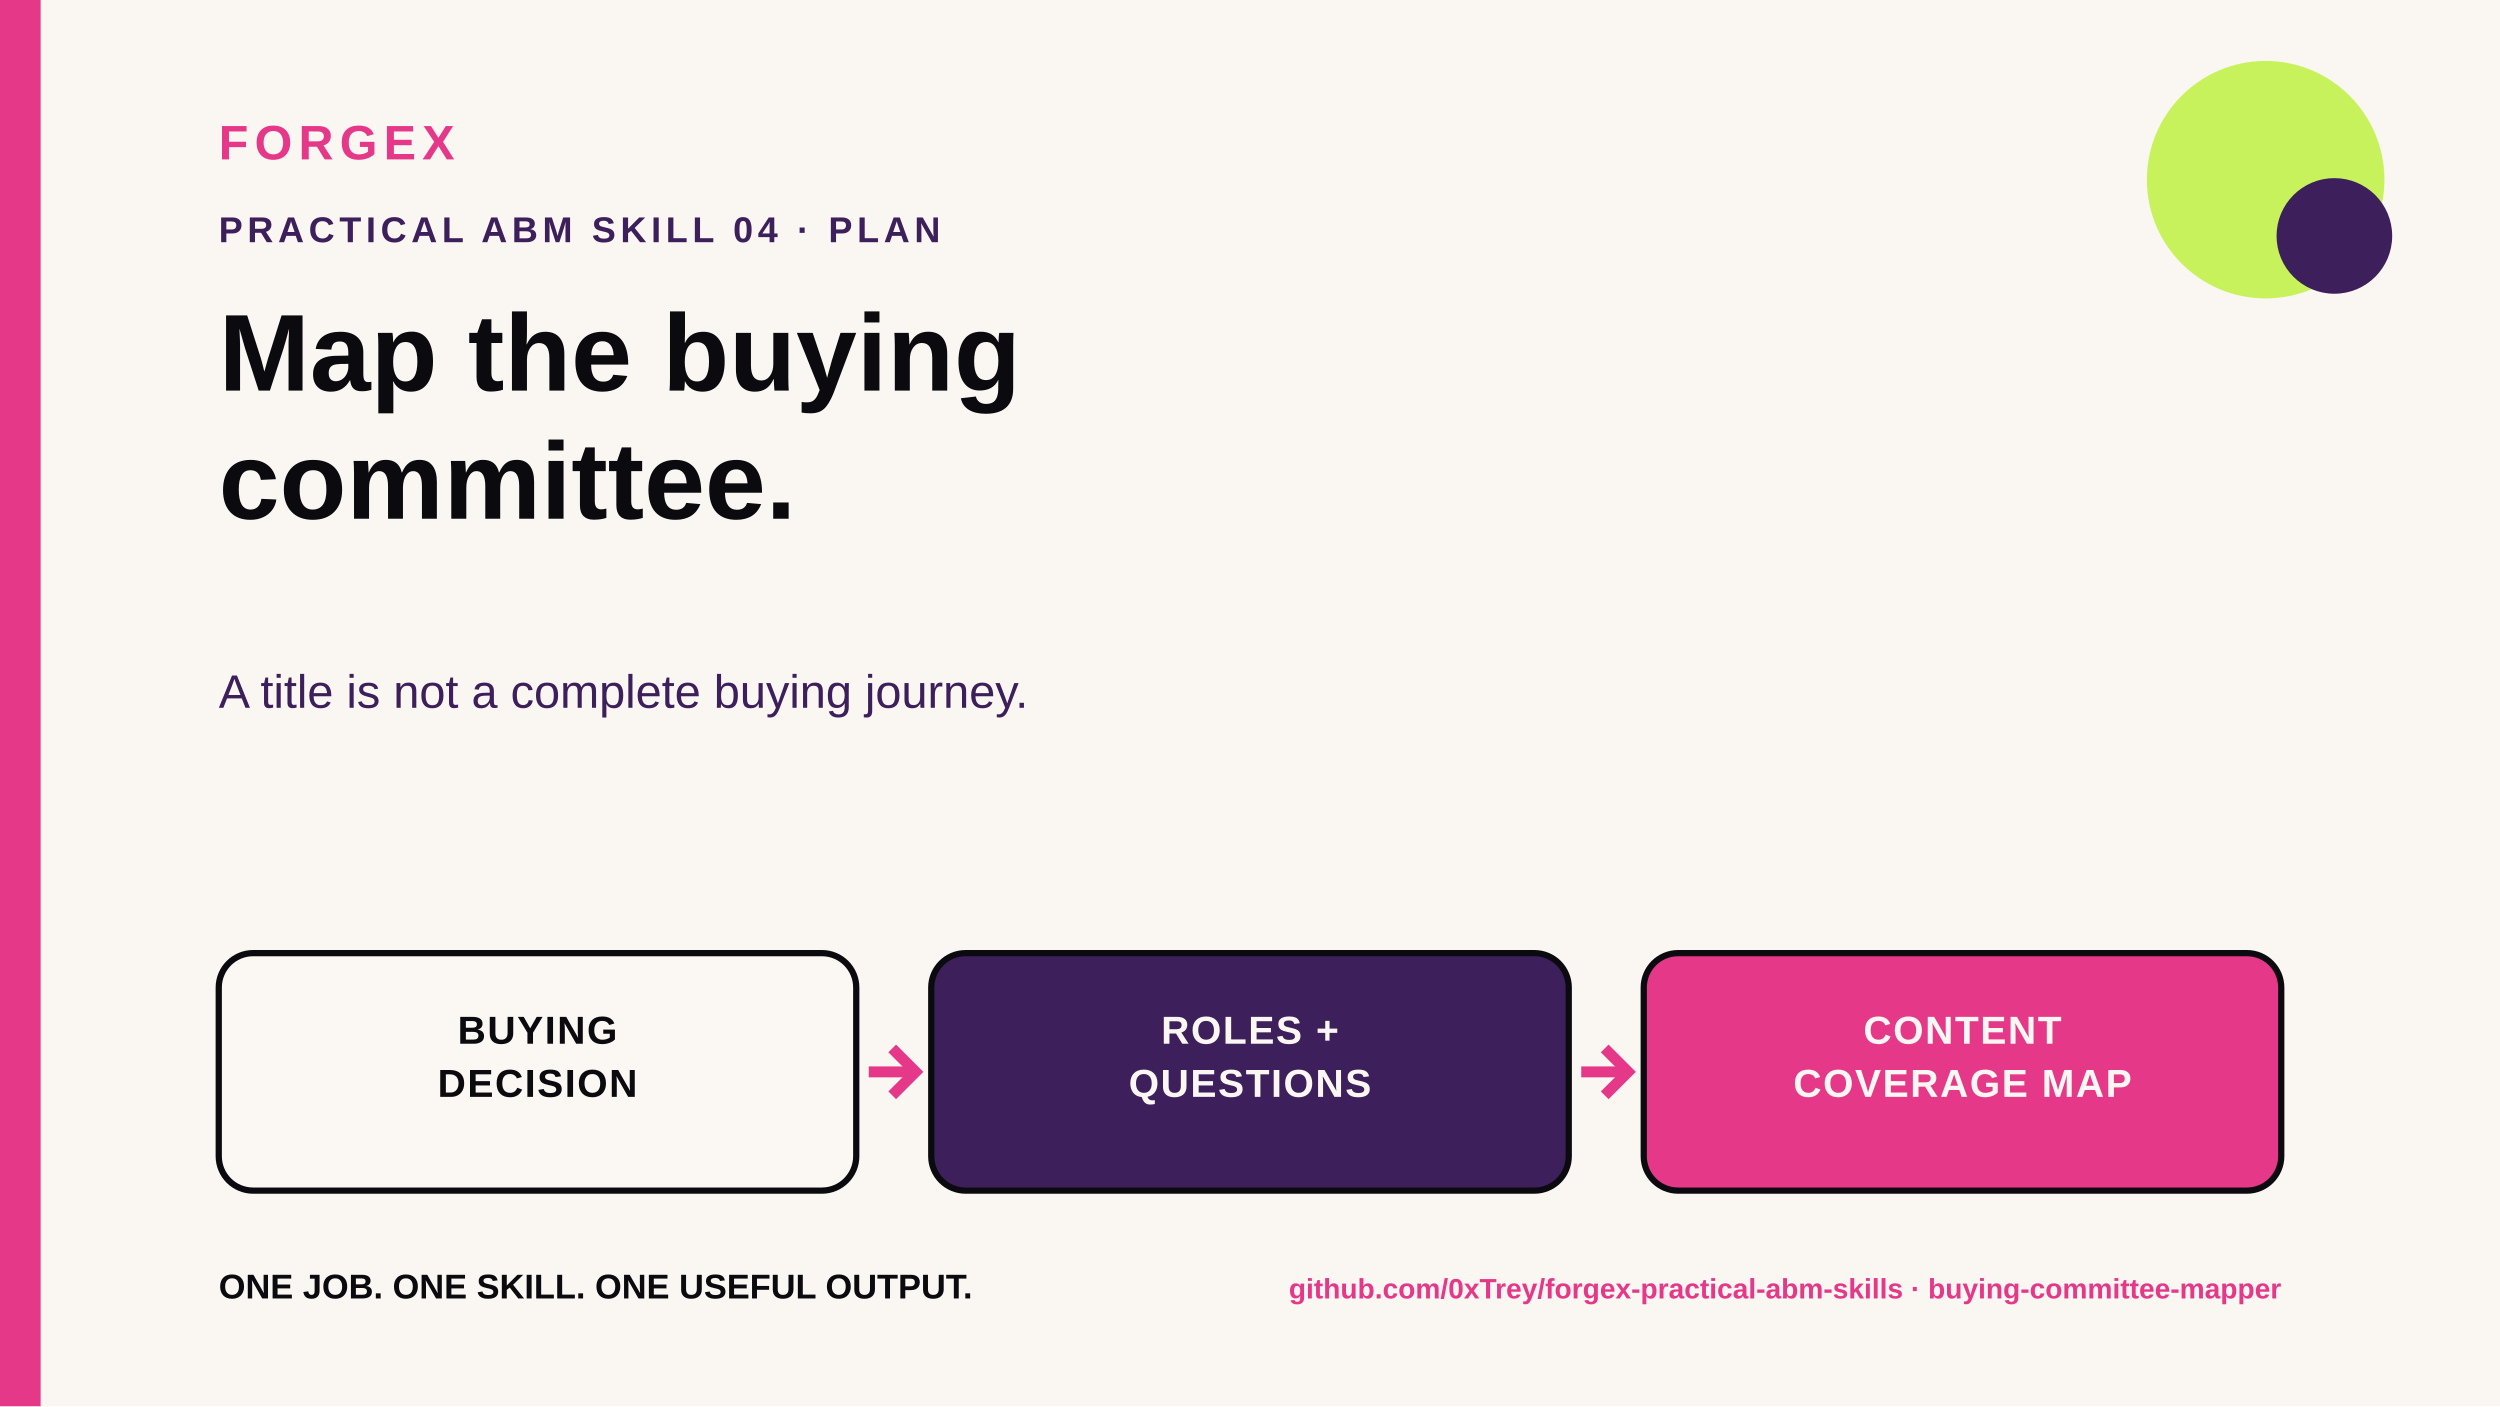
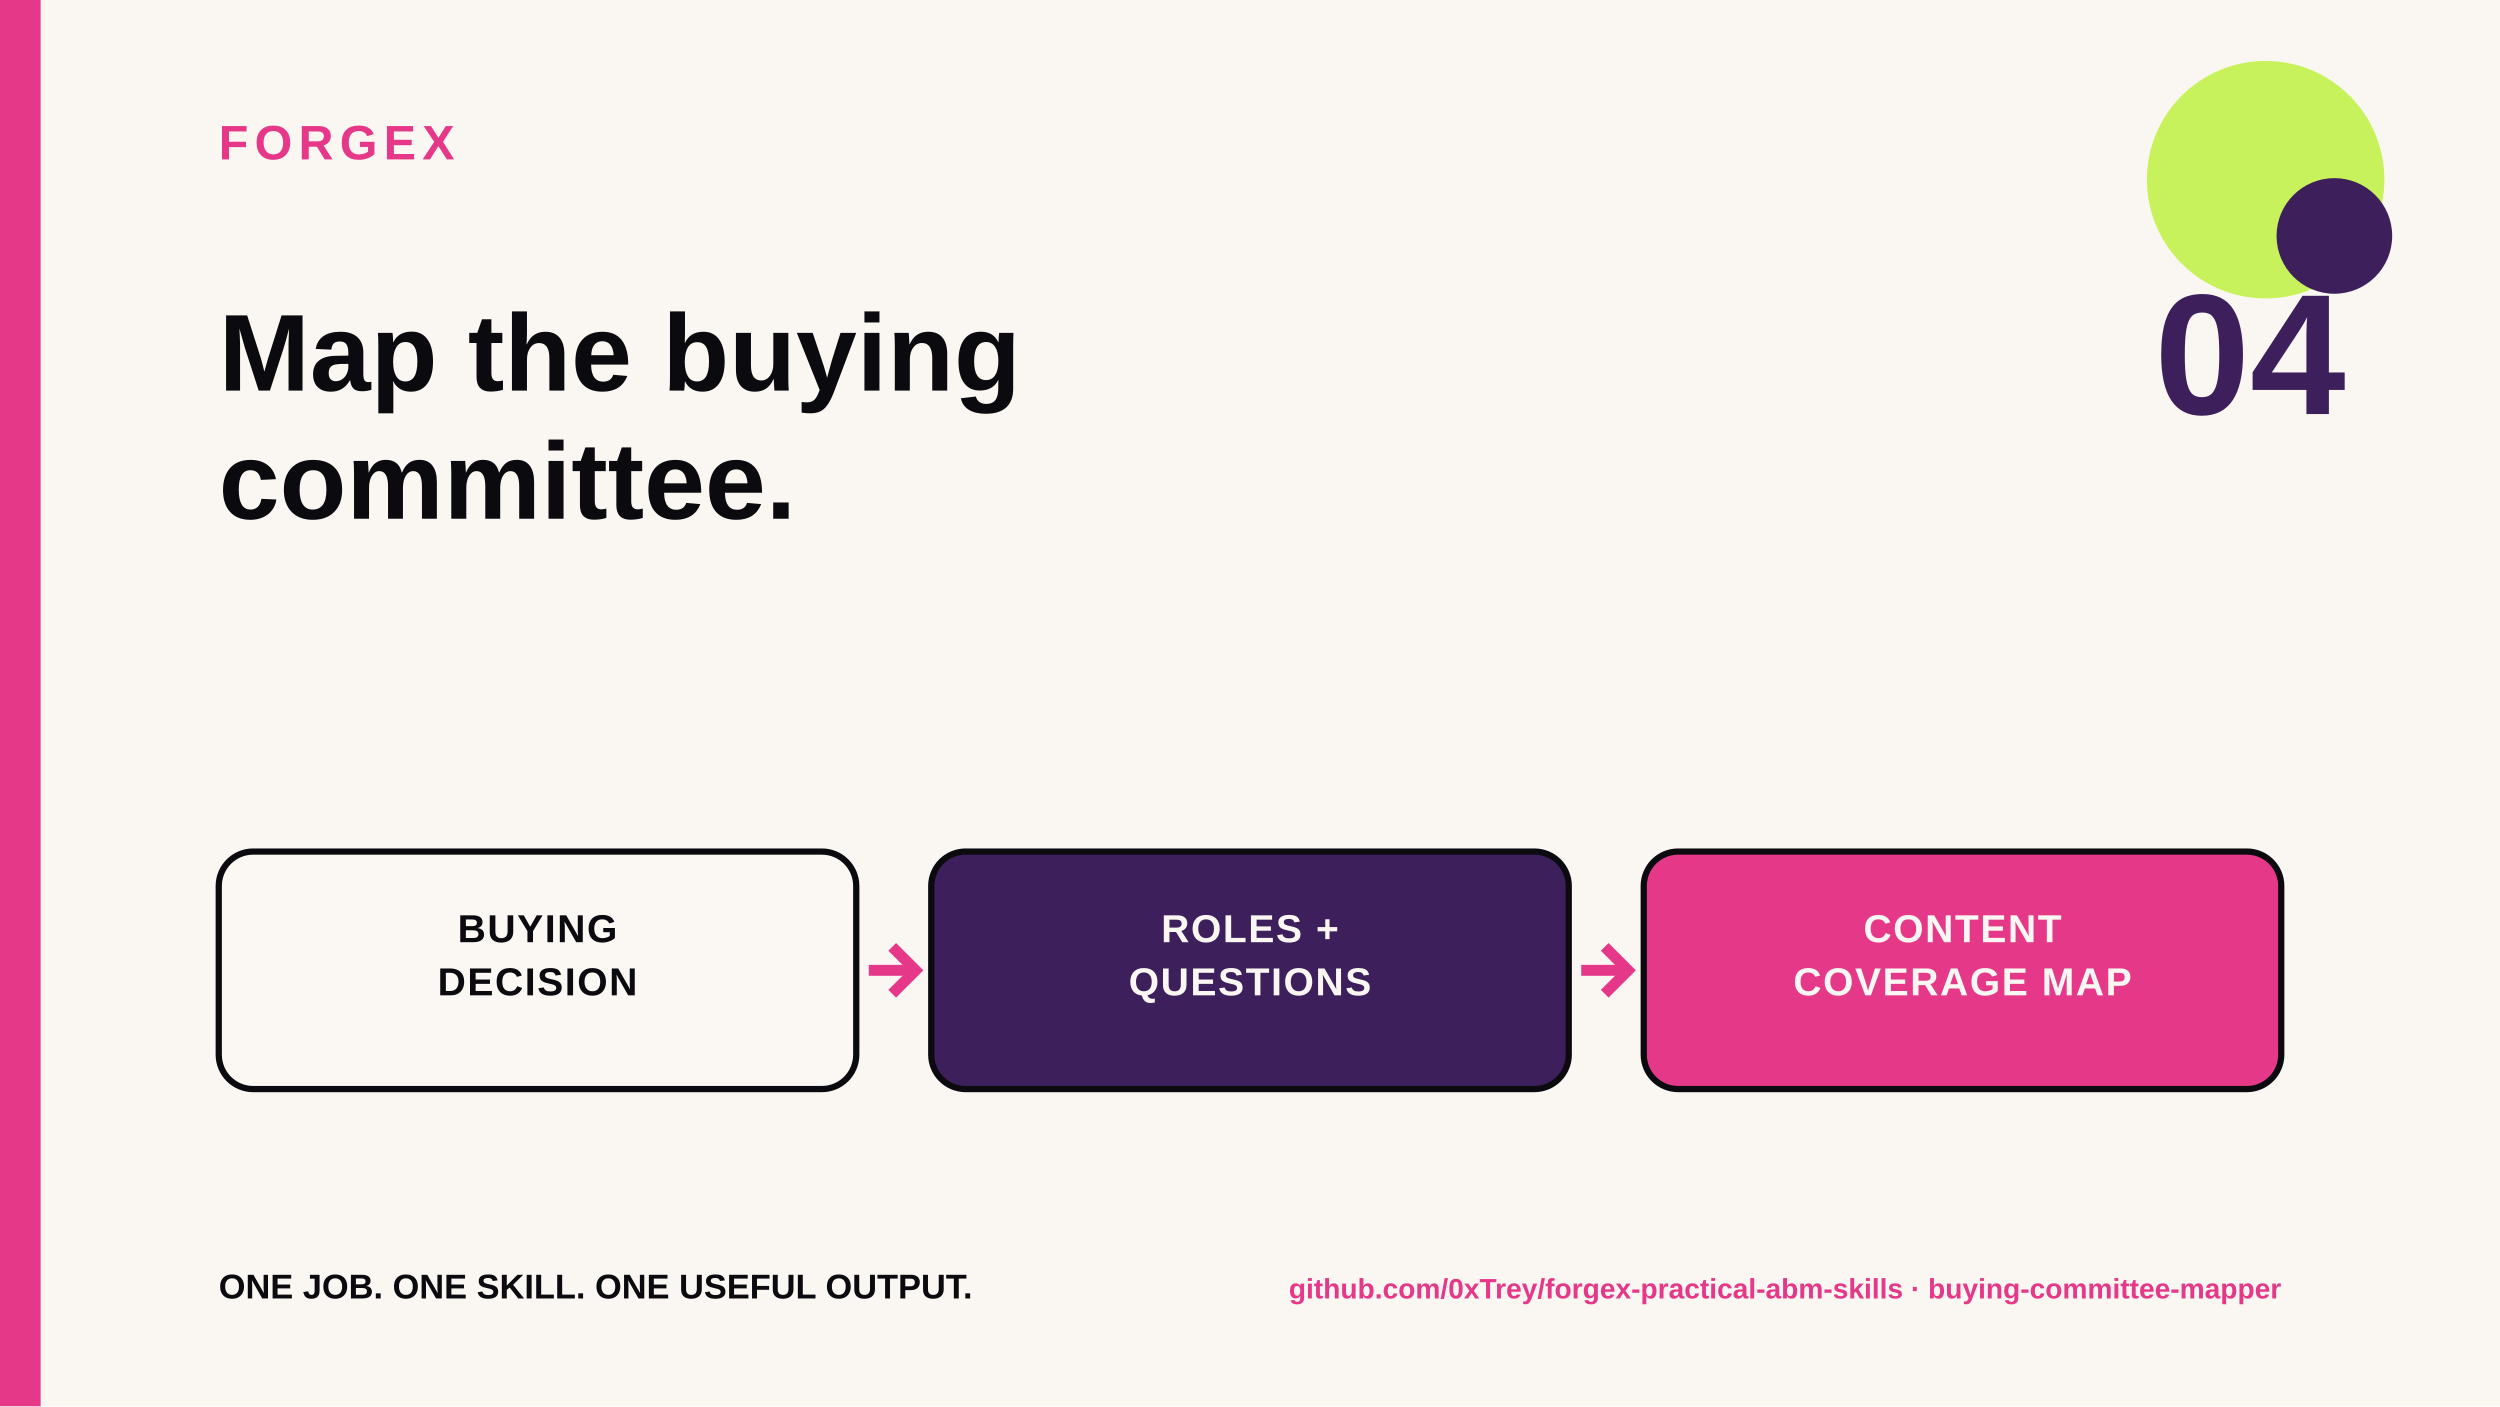
<svg xmlns="http://www.w3.org/2000/svg" width="1600" height="900" viewBox="0 0 1600 900">
  <rect width="1600" height="900" fill="#FAF7F2" />
  <rect x="0" y="0" width="26" height="900" fill="#E63888" />
  <circle cx="1450" cy="115" r="76" fill="#C7F25C" />
  <circle cx="1494" cy="151" r="37" fill="#3D1F5C" />
  <text x="140" y="102" font-family="Arial, Helvetica, sans-serif" font-size="31" font-weight="900" fill="#E63888" letter-spacing="4">FORGEX</text>
-   <text x="140" y="155" font-family="Arial, Helvetica, sans-serif" font-size="23" font-weight="800" fill="#3D1F5C" letter-spacing="3">PRACTICAL ABM SKILL 04 · PLAN</text>
+   <text x="1440" y="265" text-anchor="middle" font-family="Arial, Helvetica, sans-serif" font-size="110" font-weight="900" fill="#3D1F5C">04</text>
  <text x="140" y="250" fill="#0B0B0F" font-family="Arial, Helvetica, sans-serif" font-size="70" font-weight="900">Map the buying</text>
  <text x="140" y="332" fill="#0B0B0F" font-family="Arial, Helvetica, sans-serif" font-size="70" font-weight="900">committee.</text>
-   <text x="140" y="453" font-family="Arial, Helvetica, sans-serif" font-size="30" fill="#3D1F5C">A title is not a complete buying journey.</text>
-   <rect x="140" y="610" width="408" height="152" rx="22" fill="#FBF8F4" stroke="#0B0B0F" stroke-width="4" />
-   <path d="M 556 686 L 586 686" stroke="#E63888" stroke-width="7" />
-   <path d="M 571 671 L 586 686 L 571 701" fill="none" stroke="#E63888" stroke-width="7" />
-   <text x="344" y="668" text-anchor="middle" fill="#0B0B0F" font-family="Arial, Helvetica, sans-serif" font-size="25" font-weight="800" letter-spacing="1">BUYING</text>
-   <text x="344" y="702" text-anchor="middle" fill="#0B0B0F" font-family="Arial, Helvetica, sans-serif" font-size="25" font-weight="800" letter-spacing="1">DECISION</text>
-   <rect x="596" y="610" width="408" height="152" rx="22" fill="#3D1F5C" stroke="#0B0B0F" stroke-width="4" />
-   <path d="M 1012 686 L 1042 686" stroke="#E63888" stroke-width="7" />
-   <path d="M 1027 671 L 1042 686 L 1027 701" fill="none" stroke="#E63888" stroke-width="7" />
-   <text x="800" y="668" text-anchor="middle" fill="#FAF7F2" font-family="Arial, Helvetica, sans-serif" font-size="25" font-weight="800" letter-spacing="1">ROLES +</text>
-   <text x="800" y="702" text-anchor="middle" fill="#FAF7F2" font-family="Arial, Helvetica, sans-serif" font-size="25" font-weight="800" letter-spacing="1">QUESTIONS</text>
-   <rect x="1052" y="610" width="408" height="152" rx="22" fill="#E63888" stroke="#0B0B0F" stroke-width="4" />
-   <text x="1256" y="668" text-anchor="middle" fill="#FAF7F2" font-family="Arial, Helvetica, sans-serif" font-size="25" font-weight="800" letter-spacing="1">CONTENT</text>
-   <text x="1256" y="702" text-anchor="middle" fill="#FAF7F2" font-family="Arial, Helvetica, sans-serif" font-size="25" font-weight="800" letter-spacing="1">COVERAGE MAP</text>
+   <rect x="140" y="545" width="408" height="152" rx="22" fill="#FBF8F4" stroke="#0B0B0F" stroke-width="4" />
+   <path d="M 556 621 L 586 621" stroke="#E63888" stroke-width="7" />
+   <path d="M 571 606 L 586 621 L 571 636" fill="none" stroke="#E63888" stroke-width="7" />
+   <text x="344" y="603" text-anchor="middle" fill="#0B0B0F" font-family="Arial, Helvetica, sans-serif" font-size="25" font-weight="800" letter-spacing="1">BUYING</text>
+   <text x="344" y="637" text-anchor="middle" fill="#0B0B0F" font-family="Arial, Helvetica, sans-serif" font-size="25" font-weight="800" letter-spacing="1">DECISION</text>
+   <rect x="596" y="545" width="408" height="152" rx="22" fill="#3D1F5C" stroke="#0B0B0F" stroke-width="4" />
+   <path d="M 1012 621 L 1042 621" stroke="#E63888" stroke-width="7" />
+   <path d="M 1027 606 L 1042 621 L 1027 636" fill="none" stroke="#E63888" stroke-width="7" />
+   <text x="800" y="603" text-anchor="middle" fill="#FAF7F2" font-family="Arial, Helvetica, sans-serif" font-size="25" font-weight="800" letter-spacing="1">ROLES +</text>
+   <text x="800" y="637" text-anchor="middle" fill="#FAF7F2" font-family="Arial, Helvetica, sans-serif" font-size="25" font-weight="800" letter-spacing="1">QUESTIONS</text>
+   <rect x="1052" y="545" width="408" height="152" rx="22" fill="#E63888" stroke="#0B0B0F" stroke-width="4" />
+   <text x="1256" y="603" text-anchor="middle" fill="#FAF7F2" font-family="Arial, Helvetica, sans-serif" font-size="25" font-weight="800" letter-spacing="1">CONTENT</text>
+   <text x="1256" y="637" text-anchor="middle" fill="#FAF7F2" font-family="Arial, Helvetica, sans-serif" font-size="25" font-weight="800" letter-spacing="1">COVERAGE MAP</text>
  <text x="140" y="831" font-family="Arial, Helvetica, sans-serif" font-size="22" font-weight="700" fill="#0B0B0F">ONE JOB. ONE SKILL. ONE USEFUL OUTPUT.</text>
  <text x="1460" y="831" text-anchor="end" font-family="Arial, Helvetica, sans-serif" font-size="18" font-weight="700" fill="#E63888">github.com/0xTrey/forgex-practical-abm-skills · buying-committee-mapper</text>
</svg>
